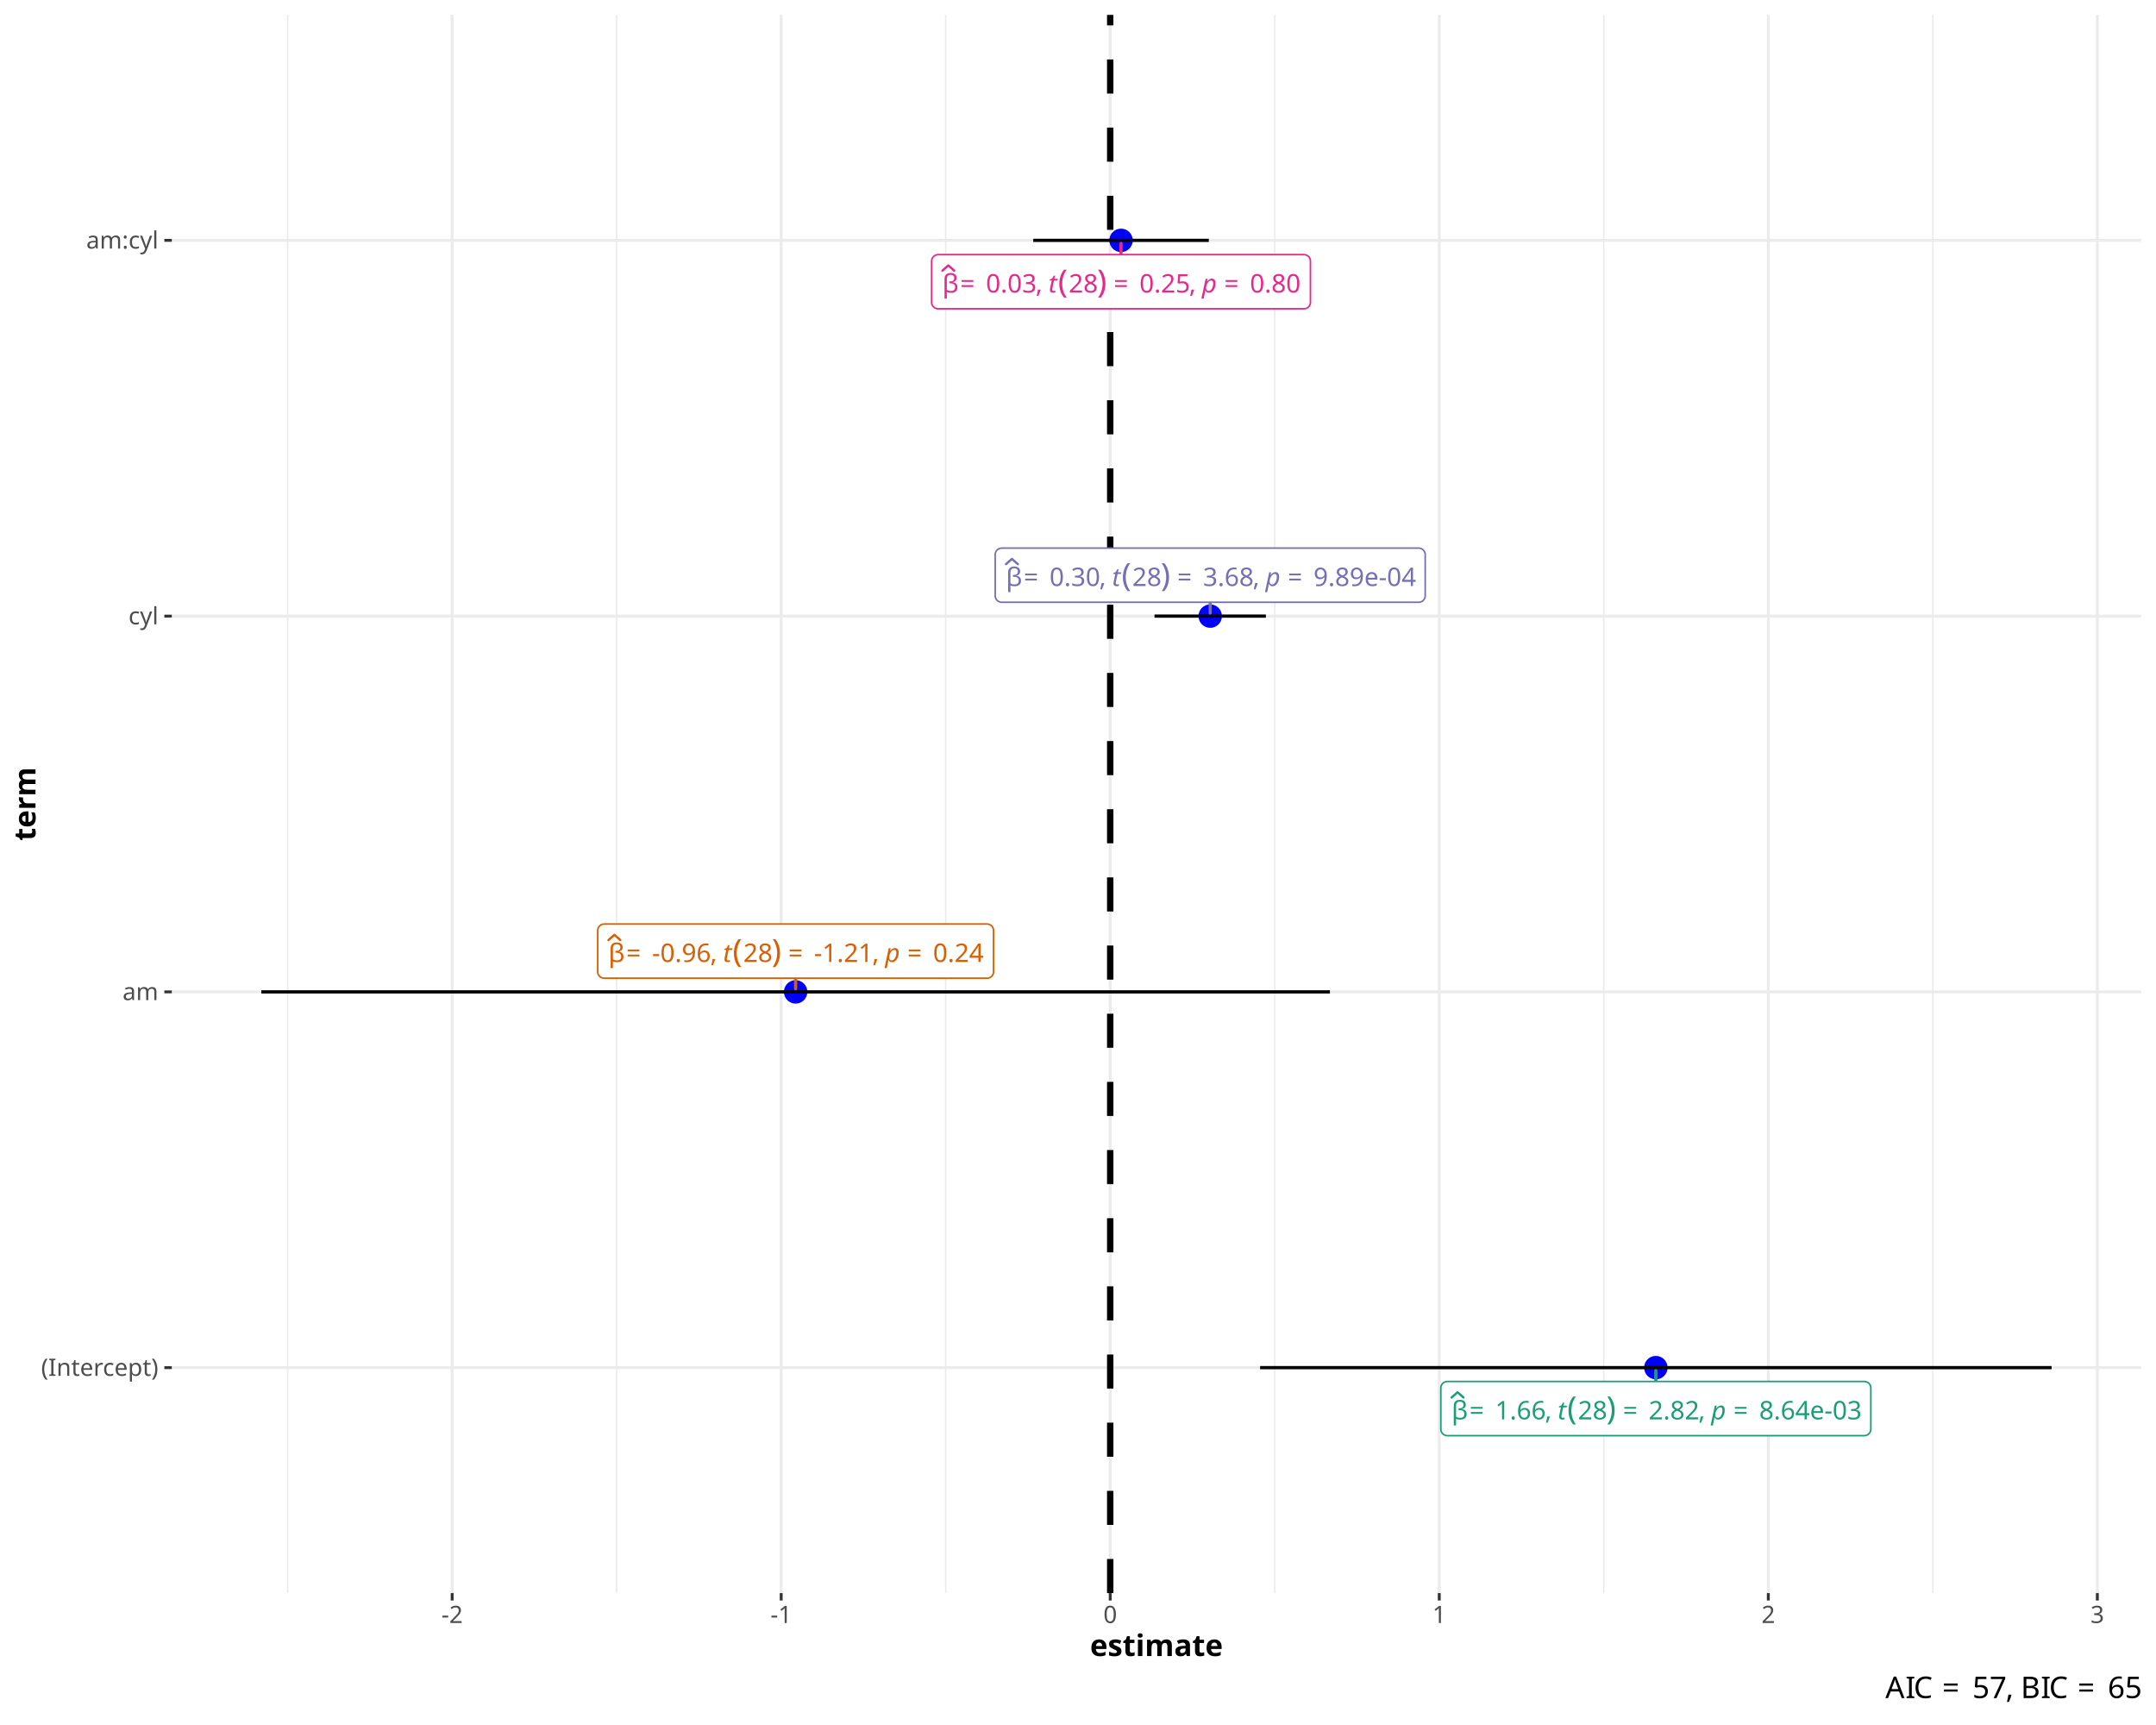
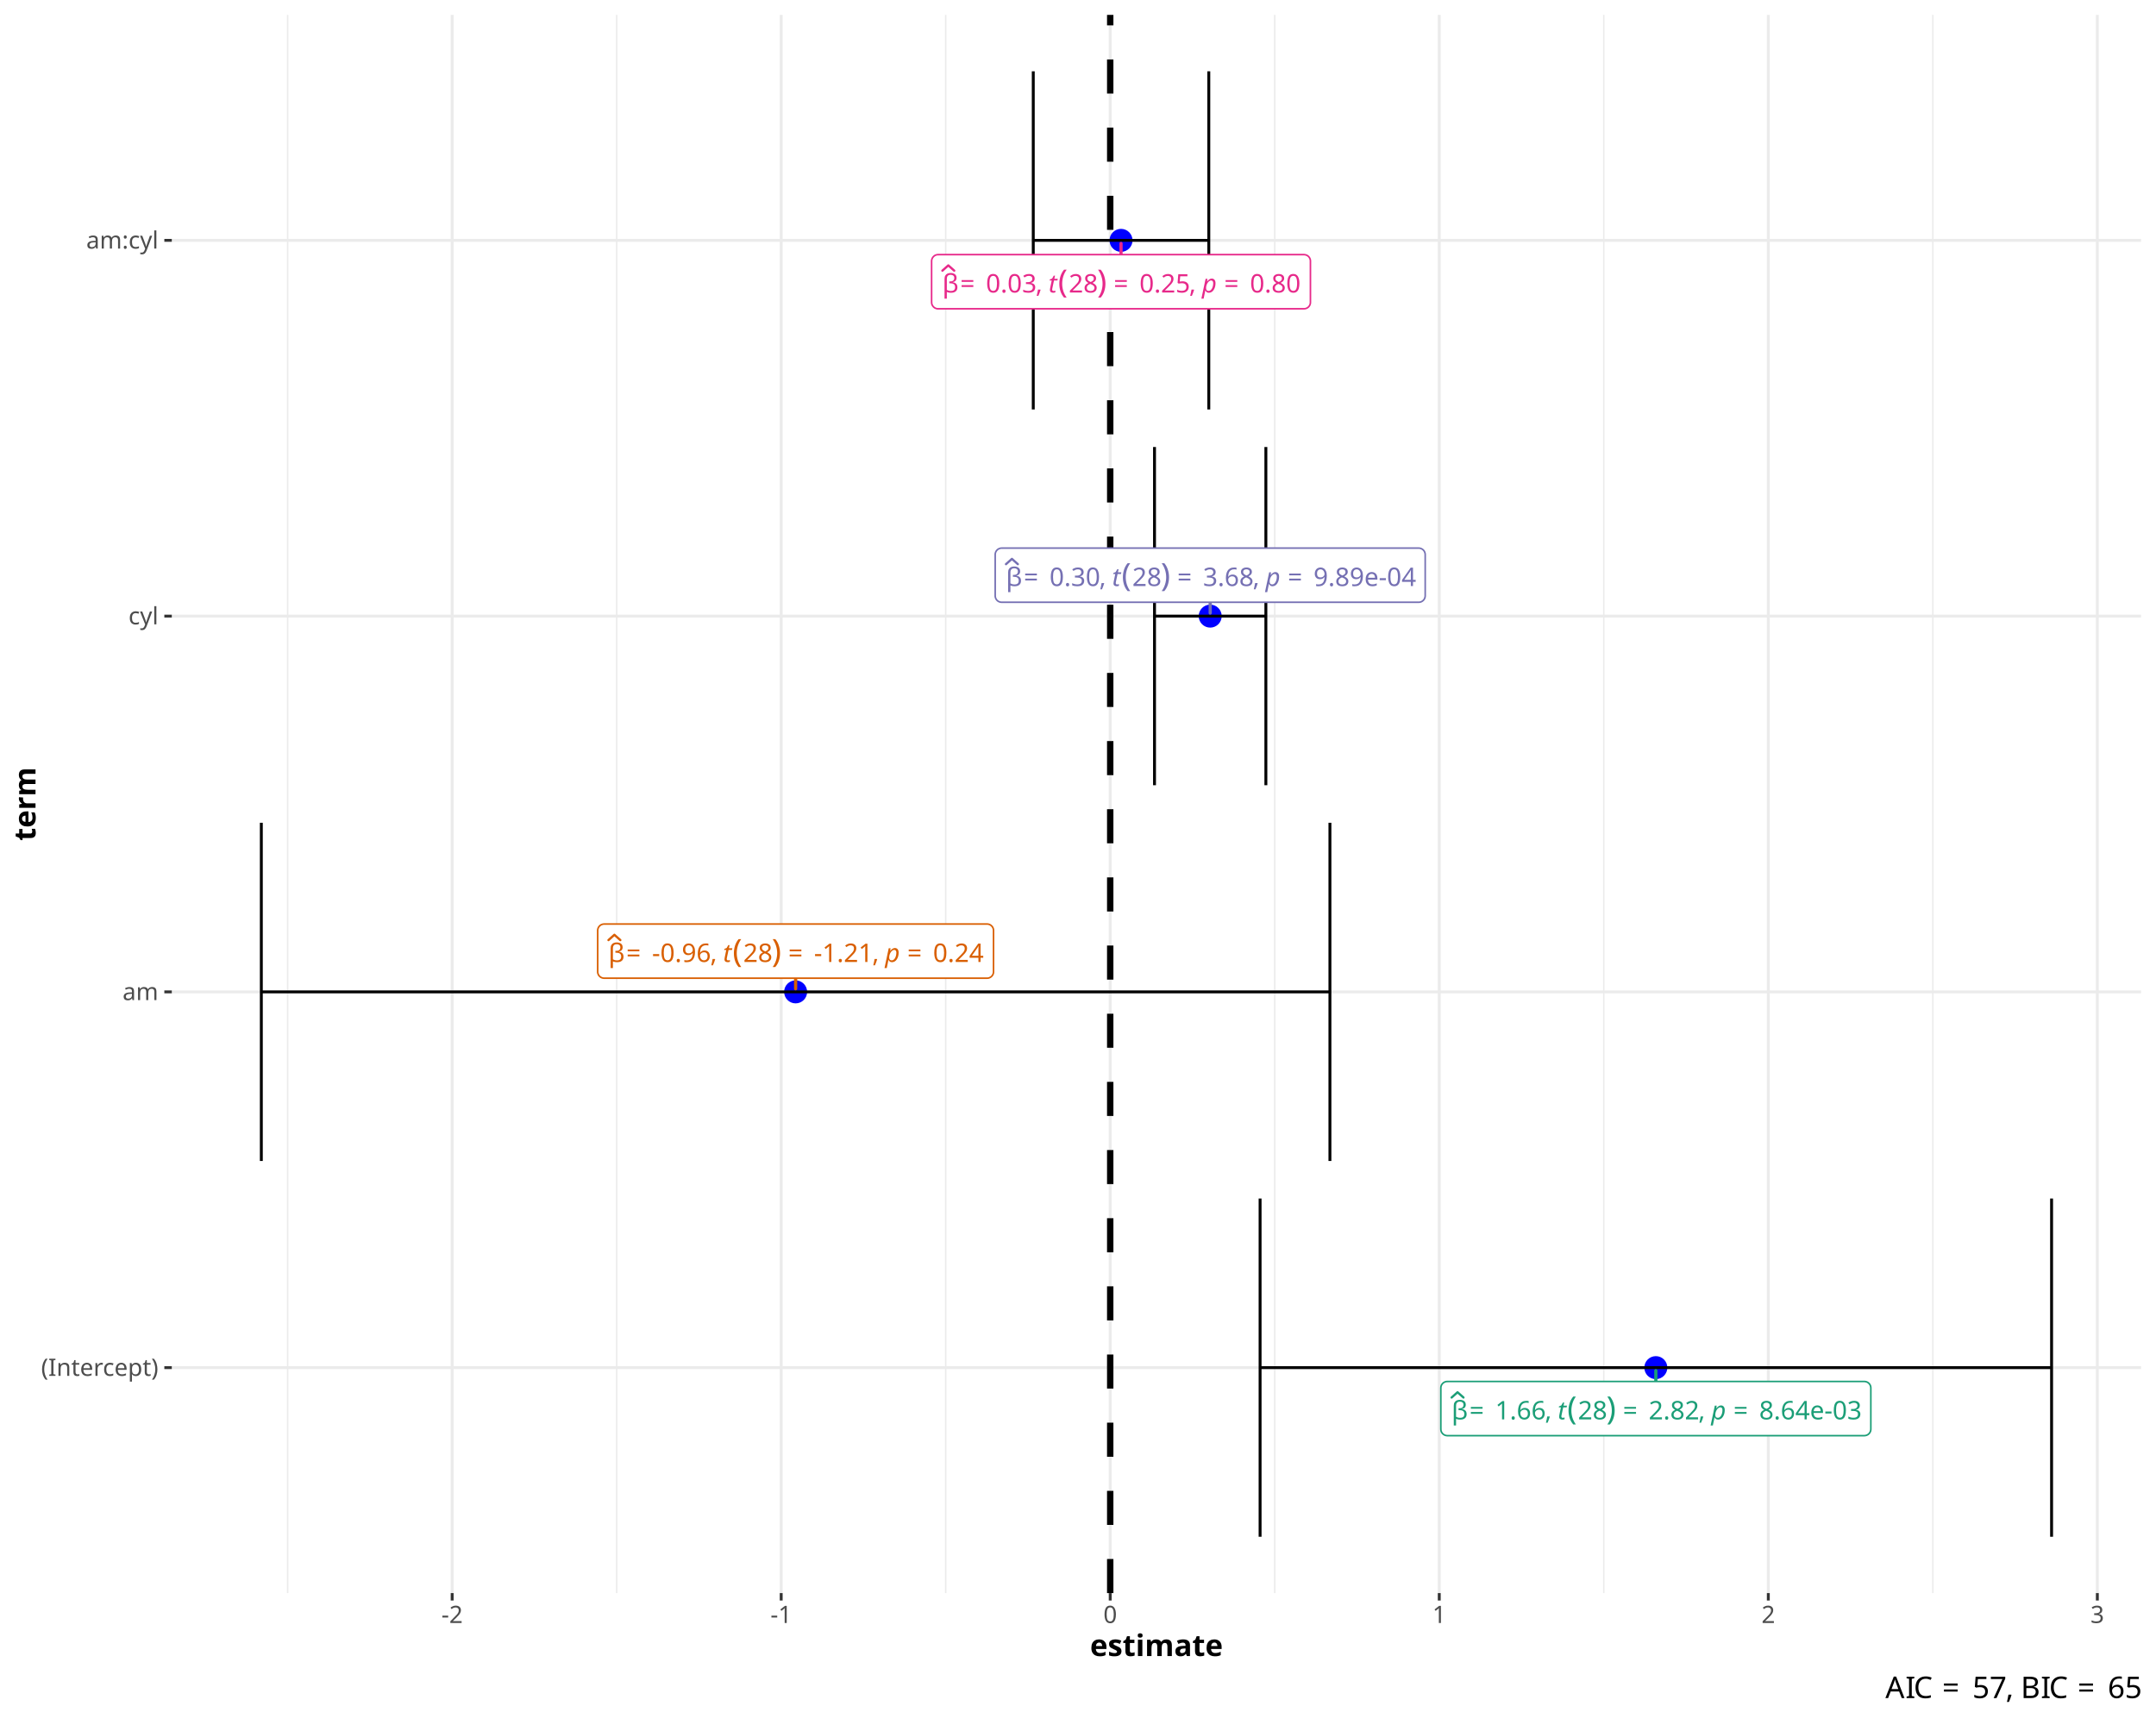
<svg xmlns="http://www.w3.org/2000/svg" class="svglite" data-engine-version="2.0" width="720.00pt" height="576.00pt" viewBox="0 0 720.00 576.00">
  <defs>
    <style type="text/css">
    .svglite line, .svglite polyline, .svglite polygon, .svglite path, .svglite rect, .svglite circle {
      fill: none;
      stroke: #000000;
      stroke-linecap: round;
      stroke-linejoin: round;
      stroke-miterlimit: 10.00;
    }
  </style>
  </defs>
  <rect width="100%" height="100%" style="stroke: none; fill: #FFFFFF;" />
  <defs>
    <clipPath id="cpMC4wMHw3MjAuMDB8MC4wMHw1NzYuMDA=">
      <rect x="0.00" y="0.00" width="720.00" height="576.00" />
    </clipPath>
  </defs>
  <g clip-path="url(#cpMC4wMHw3MjAuMDB8MC4wMHw1NzYuMDA=)">
    <rect x="0" y="0.00" width="720.00" height="576.00" style="stroke-width: 0.97; stroke: #FFFFFF; fill: #FFFFFF;" />
  </g>
  <defs>
    <clipPath id="cpNTcuMzd8NzE1LjAyfDQuOTh8NTMxLjk1">
      <rect x="57.37" y="4.98" width="657.64" height="526.97" />
    </clipPath>
  </defs>
  <g clip-path="url(#cpNTcuMzd8NzE1LjAyfDQuOTh8NTMxLjk1)">
    <rect x="57.37" y="4.98" width="657.64" height="526.97" style="stroke-width: 0.97; stroke: none; fill: #FFFFFF;" />
    <polyline points="96.06,531.95 96.06,4.98 " style="stroke-width: 0.48; stroke: #EBEBEB; stroke-linecap: butt;" />
    <polyline points="205.94,531.95 205.94,4.98 " style="stroke-width: 0.48; stroke: #EBEBEB; stroke-linecap: butt;" />
    <polyline points="315.82,531.95 315.82,4.98 " style="stroke-width: 0.48; stroke: #EBEBEB; stroke-linecap: butt;" />
    <polyline points="425.70,531.95 425.70,4.98 " style="stroke-width: 0.48; stroke: #EBEBEB; stroke-linecap: butt;" />
    <polyline points="535.59,531.95 535.59,4.98 " style="stroke-width: 0.48; stroke: #EBEBEB; stroke-linecap: butt;" />
    <polyline points="645.47,531.95 645.47,4.98 " style="stroke-width: 0.48; stroke: #EBEBEB; stroke-linecap: butt;" />
    <polyline points="57.37,456.67 715.02,456.67 " style="stroke-width: 0.97; stroke: #EBEBEB; stroke-linecap: butt;" />
    <polyline points="57.37,331.20 715.02,331.20 " style="stroke-width: 0.97; stroke: #EBEBEB; stroke-linecap: butt;" />
    <polyline points="57.37,205.73 715.02,205.73 " style="stroke-width: 0.97; stroke: #EBEBEB; stroke-linecap: butt;" />
    <polyline points="57.37,80.26 715.02,80.26 " style="stroke-width: 0.97; stroke: #EBEBEB; stroke-linecap: butt;" />
    <polyline points="151.00,531.95 151.00,4.98 " style="stroke-width: 0.97; stroke: #EBEBEB; stroke-linecap: butt;" />
    <polyline points="260.88,531.95 260.88,4.98 " style="stroke-width: 0.97; stroke: #EBEBEB; stroke-linecap: butt;" />
    <polyline points="370.76,531.95 370.76,4.98 " style="stroke-width: 0.97; stroke: #EBEBEB; stroke-linecap: butt;" />
    <polyline points="480.64,531.95 480.64,4.98 " style="stroke-width: 0.97; stroke: #EBEBEB; stroke-linecap: butt;" />
    <polyline points="590.53,531.95 590.53,4.98 " style="stroke-width: 0.97; stroke: #EBEBEB; stroke-linecap: butt;" />
    <polyline points="700.41,531.95 700.41,4.98 " style="stroke-width: 0.97; stroke: #EBEBEB; stroke-linecap: butt;" />
-     <circle cx="552.97" cy="456.67" r="3.56" style="stroke-width: 0.71; stroke: #0000FF; fill: #0000FF;" />
-     <circle cx="265.70" cy="331.20" r="3.56" style="stroke-width: 0.71; stroke: #0000FF; fill: #0000FF;" />
-     <circle cx="404.15" cy="205.73" r="3.56" style="stroke-width: 0.71; stroke: #0000FF; fill: #0000FF;" />
-     <circle cx="374.37" cy="80.26" r="3.56" style="stroke-width: 0.71; stroke: #0000FF; fill: #0000FF;" />
-     <polyline points="685.13,456.67 685.13,456.67 " style="stroke-width: 1.07; stroke-linecap: butt;" />
-     <polyline points="685.13,456.67 420.81,456.67 " style="stroke-width: 1.07; stroke-linecap: butt;" />
-     <polyline points="420.81,456.67 420.81,456.67 " style="stroke-width: 1.07; stroke-linecap: butt;" />
-     <polyline points="444.13,331.20 444.13,331.20 " style="stroke-width: 1.07; stroke-linecap: butt;" />
-     <polyline points="444.13,331.20 87.27,331.20 " style="stroke-width: 1.07; stroke-linecap: butt;" />
-     <polyline points="87.27,331.20 87.27,331.20 " style="stroke-width: 1.07; stroke-linecap: butt;" />
-     <polyline points="422.74,205.73 422.74,205.73 " style="stroke-width: 1.07; stroke-linecap: butt;" />
-     <polyline points="422.74,205.73 385.55,205.73 " style="stroke-width: 1.07; stroke-linecap: butt;" />
-     <polyline points="385.55,205.73 385.55,205.73 " style="stroke-width: 1.07; stroke-linecap: butt;" />
-     <polyline points="403.68,80.26 403.68,80.26 " style="stroke-width: 1.07; stroke-linecap: butt;" />
-     <polyline points="403.68,80.26 345.06,80.26 " style="stroke-width: 1.07; stroke-linecap: butt;" />
-     <polyline points="345.06,80.26 345.06,80.26 " style="stroke-width: 1.07; stroke-linecap: butt;" />
+     <circle cx="552.97" cy="456.67" r="3.52" style="stroke-width: 0.64; stroke: #0000FF; fill: #0000FF;" />
+     <circle cx="265.70" cy="331.20" r="3.52" style="stroke-width: 0.64; stroke: #0000FF; fill: #0000FF;" />
+     <circle cx="404.15" cy="205.73" r="3.52" style="stroke-width: 0.64; stroke: #0000FF; fill: #0000FF;" />
+     <circle cx="374.37" cy="80.26" r="3.52" style="stroke-width: 0.64; stroke: #0000FF; fill: #0000FF;" />
+     <polyline points="685.13,513.13 685.13,400.21 " style="stroke-width: 0.97; stroke-linecap: butt;" />
+     <polyline points="685.13,456.67 420.81,456.67 " style="stroke-width: 0.97; stroke-linecap: butt;" />
+     <polyline points="420.81,513.13 420.81,400.21 " style="stroke-width: 0.97; stroke-linecap: butt;" />
+     <polyline points="444.13,387.66 444.13,274.74 " style="stroke-width: 0.97; stroke-linecap: butt;" />
+     <polyline points="444.13,331.20 87.27,331.20 " style="stroke-width: 0.97; stroke-linecap: butt;" />
+     <polyline points="87.27,387.66 87.27,274.74 " style="stroke-width: 0.97; stroke-linecap: butt;" />
+     <polyline points="422.74,262.19 422.74,149.27 " style="stroke-width: 0.97; stroke-linecap: butt;" />
+     <polyline points="422.74,205.73 385.55,205.73 " style="stroke-width: 0.97; stroke-linecap: butt;" />
+     <polyline points="385.55,262.19 385.55,149.27 " style="stroke-width: 0.97; stroke-linecap: butt;" />
+     <polyline points="403.68,136.72 403.68,23.80 " style="stroke-width: 0.97; stroke-linecap: butt;" />
+     <polyline points="403.68,80.26 345.06,80.26 " style="stroke-width: 0.97; stroke-linecap: butt;" />
+     <polyline points="345.06,136.72 345.06,23.80 " style="stroke-width: 0.97; stroke-linecap: butt;" />
    <line x1="370.76" y1="531.95" x2="370.76" y2="4.98" style="stroke-width: 2.13; stroke-dasharray: 11.38,11.38; stroke-linecap: butt;" />
    <line x1="552.97" y1="461.29" x2="552.97" y2="457.70" style="stroke-width: 1.07; stroke: #1B9E77;" />
    <line x1="265.70" y1="326.63" x2="265.70" y2="330.16" style="stroke-width: 1.07; stroke: #D95F02;" />
    <line x1="404.15" y1="201.10" x2="404.15" y2="204.69" style="stroke-width: 1.07; stroke: #7570B3;" />
    <line x1="374.37" y1="85.02" x2="374.37" y2="81.30" style="stroke-width: 1.07; stroke: #E7298A;" />
    <polygon points="483.33,479.38 622.61,479.38 622.52,479.38 622.87,479.36 623.21,479.29 623.53,479.17 623.83,479.00 624.10,478.78 624.33,478.52 624.52,478.22 624.66,477.90 624.74,477.57 624.77,477.22 624.77,477.22 624.77,463.45 624.77,463.45 624.74,463.11 624.66,462.77 624.52,462.45 624.33,462.15 624.10,461.89 623.83,461.67 623.53,461.50 623.21,461.38 622.87,461.31 622.61,461.29 483.33,461.29 483.59,461.31 483.24,461.29 482.90,461.34 482.56,461.43 482.25,461.58 481.96,461.78 481.71,462.02 481.50,462.30 481.34,462.60 481.23,462.93 481.18,463.28 481.17,463.45 481.17,477.22 481.18,477.04 481.18,477.39 481.23,477.74 481.34,478.07 481.50,478.37 481.71,478.65 481.96,478.89 482.25,479.09 482.56,479.24 482.90,479.33 483.24,479.38 " style="stroke-width: 0.53; stroke: #1B9E77; fill: #FFFFFF;" />
    <text x="484.77" y="473.95" style="font-size: 8.54px; fill: #1B9E77; font-family: sans;" textLength="3.96px" lengthAdjust="spacingAndGlyphs">β</text>
    <polyline points="484.77,466.65 486.75,464.89 488.73,466.65 " style="stroke-width: 0.75; stroke: #1B9E77;" />
    <text x="490.71" y="473.95" style="font-size: 8.54px; fill: #1B9E77; font-family: sans;" textLength="6.63px" lengthAdjust="spacingAndGlyphs">=</text>
    <text x="499.31" y="473.95" style="font-size: 8.54px; fill: #1B9E77; font-family: sans;" textLength="16.61px" lengthAdjust="spacingAndGlyphs">1.66</text>
    <text x="515.92" y="473.95" style="font-size: 8.54px; fill: #1B9E77; font-family: sans;" textLength="2.14px" lengthAdjust="spacingAndGlyphs">,</text>
    <text x="518.06" y="473.95" style="font-size: 8.54px; fill: #1B9E77; font-family: sans;" textLength="2.14px" lengthAdjust="spacingAndGlyphs"> </text>
    <text x="520.19" y="473.95" style="font-size: 8.54px; font-style: italic; fill: #1B9E77; font-family: sans;" textLength="2.37px" lengthAdjust="spacingAndGlyphs">t</text>
    <text x="523.39" y="473.95" style="font-size: 10.67px; fill: #1B9E77; font-family: sans;" textLength="3.55px" lengthAdjust="spacingAndGlyphs">(</text>
    <text x="526.95" y="473.95" style="font-size: 8.54px; fill: #1B9E77; font-family: sans;" textLength="9.50px" lengthAdjust="spacingAndGlyphs">28</text>
    <text x="536.44" y="473.95" style="font-size: 10.67px; fill: #1B9E77; font-family: sans;" textLength="3.55px" lengthAdjust="spacingAndGlyphs">)</text>
    <text x="541.96" y="473.95" style="font-size: 8.54px; fill: #1B9E77; font-family: sans;" textLength="6.63px" lengthAdjust="spacingAndGlyphs">=</text>
    <text x="550.57" y="473.95" style="font-size: 8.54px; fill: #1B9E77; font-family: sans;" textLength="16.61px" lengthAdjust="spacingAndGlyphs">2.82</text>
    <text x="567.18" y="473.95" style="font-size: 8.54px; fill: #1B9E77; font-family: sans;" textLength="2.14px" lengthAdjust="spacingAndGlyphs">,</text>
    <text x="569.32" y="473.95" style="font-size: 8.54px; fill: #1B9E77; font-family: sans;" textLength="2.14px" lengthAdjust="spacingAndGlyphs"> </text>
    <text x="571.45" y="473.95" style="font-size: 8.54px; font-style: italic; fill: #1B9E77; font-family: sans;" textLength="4.75px" lengthAdjust="spacingAndGlyphs">p</text>
    <text x="578.87" y="473.95" style="font-size: 8.54px; fill: #1B9E77; font-family: sans;" textLength="6.63px" lengthAdjust="spacingAndGlyphs">=</text>
    <text x="587.47" y="473.95" style="font-size: 8.54px; fill: #1B9E77; font-family: sans;" textLength="33.70px" lengthAdjust="spacingAndGlyphs">8.64e-03</text>
    <polygon points="201.76,326.63 329.63,326.63 329.55,326.63 329.90,326.62 330.24,326.55 330.56,326.42 330.86,326.25 331.13,326.03 331.36,325.77 331.55,325.48 331.68,325.16 331.77,324.82 331.79,324.47 331.79,324.47 331.79,310.70 331.79,310.70 331.77,310.36 331.68,310.02 331.55,309.70 331.36,309.41 331.13,309.15 330.86,308.93 330.56,308.75 330.24,308.63 329.90,308.56 329.63,308.54 201.76,308.54 202.02,308.56 201.67,308.55 201.33,308.59 200.99,308.69 200.68,308.83 200.39,309.03 200.14,309.27 199.93,309.55 199.77,309.86 199.66,310.19 199.60,310.53 199.60,310.70 199.60,324.47 199.60,324.30 199.60,324.65 199.66,324.99 199.77,325.32 199.93,325.63 200.14,325.90 200.39,326.14 200.68,326.34 200.99,326.49 201.33,326.59 201.67,326.63 " style="stroke-width: 0.53; stroke: #D95F02; fill: #FFFFFF;" />
    <text x="203.20" y="321.21" style="font-size: 8.54px; fill: #D95F02; font-family: sans;" textLength="3.96px" lengthAdjust="spacingAndGlyphs">β</text>
    <polyline points="203.20,313.91 205.18,312.14 207.16,313.91 " style="stroke-width: 0.75; stroke: #D95F02;" />
    <text x="209.13" y="321.21" style="font-size: 8.54px; fill: #D95F02; font-family: sans;" textLength="6.63px" lengthAdjust="spacingAndGlyphs">=</text>
    <text x="217.74" y="321.21" style="font-size: 8.54px; fill: #D95F02; font-family: sans;" textLength="19.46px" lengthAdjust="spacingAndGlyphs">-0.96</text>
    <text x="237.19" y="321.21" style="font-size: 8.54px; fill: #D95F02; font-family: sans;" textLength="2.14px" lengthAdjust="spacingAndGlyphs">,</text>
    <text x="239.33" y="321.21" style="font-size: 8.54px; fill: #D95F02; font-family: sans;" textLength="2.14px" lengthAdjust="spacingAndGlyphs"> </text>
    <text x="241.46" y="321.21" style="font-size: 8.54px; font-style: italic; fill: #D95F02; font-family: sans;" textLength="2.37px" lengthAdjust="spacingAndGlyphs">t</text>
    <text x="244.66" y="321.21" style="font-size: 10.67px; fill: #D95F02; font-family: sans;" textLength="3.55px" lengthAdjust="spacingAndGlyphs">(</text>
    <text x="248.22" y="321.21" style="font-size: 8.54px; fill: #D95F02; font-family: sans;" textLength="9.50px" lengthAdjust="spacingAndGlyphs">28</text>
    <text x="257.71" y="321.21" style="font-size: 10.67px; fill: #D95F02; font-family: sans;" textLength="3.55px" lengthAdjust="spacingAndGlyphs">)</text>
    <text x="263.23" y="321.21" style="font-size: 8.54px; fill: #D95F02; font-family: sans;" textLength="6.63px" lengthAdjust="spacingAndGlyphs">=</text>
    <text x="271.84" y="321.21" style="font-size: 8.54px; fill: #D95F02; font-family: sans;" textLength="19.46px" lengthAdjust="spacingAndGlyphs">-1.21</text>
    <text x="291.29" y="321.21" style="font-size: 8.54px; fill: #D95F02; font-family: sans;" textLength="2.14px" lengthAdjust="spacingAndGlyphs">,</text>
    <text x="293.43" y="321.21" style="font-size: 8.54px; fill: #D95F02; font-family: sans;" textLength="2.14px" lengthAdjust="spacingAndGlyphs"> </text>
    <text x="295.57" y="321.21" style="font-size: 8.54px; font-style: italic; fill: #D95F02; font-family: sans;" textLength="4.75px" lengthAdjust="spacingAndGlyphs">p</text>
    <text x="302.98" y="321.21" style="font-size: 8.54px; fill: #D95F02; font-family: sans;" textLength="6.63px" lengthAdjust="spacingAndGlyphs">=</text>
    <text x="311.58" y="321.21" style="font-size: 8.54px; fill: #D95F02; font-family: sans;" textLength="16.61px" lengthAdjust="spacingAndGlyphs">0.24</text>
    <polygon points="334.51,201.10 473.79,201.10 473.70,201.10 474.05,201.09 474.39,201.02 474.71,200.90 475.01,200.72 475.28,200.50 475.51,200.24 475.70,199.95 475.83,199.63 475.92,199.29 475.95,198.94 475.95,198.94 475.95,185.18 475.95,185.18 475.92,184.83 475.83,184.49 475.70,184.17 475.51,183.88 475.28,183.62 475.01,183.40 474.71,183.23 474.39,183.10 474.05,183.03 473.79,183.02 334.51,183.02 334.77,183.03 334.42,183.02 334.08,183.06 333.74,183.16 333.43,183.31 333.14,183.50 332.89,183.75 332.68,184.02 332.52,184.33 332.41,184.66 332.35,185.00 332.35,185.18 332.35,198.94 332.35,198.77 332.35,199.12 332.41,199.46 332.52,199.79 332.68,200.10 332.89,200.38 333.14,200.62 333.43,200.82 333.74,200.96 334.08,201.06 334.42,201.10 " style="stroke-width: 0.53; stroke: #7570B3; fill: #FFFFFF;" />
    <text x="335.95" y="195.68" style="font-size: 8.54px; fill: #7570B3; font-family: sans;" textLength="3.96px" lengthAdjust="spacingAndGlyphs">β</text>
    <polyline points="335.95,188.38 337.93,186.62 339.91,188.38 " style="stroke-width: 0.75; stroke: #7570B3;" />
    <text x="341.88" y="195.68" style="font-size: 8.54px; fill: #7570B3; font-family: sans;" textLength="6.63px" lengthAdjust="spacingAndGlyphs">=</text>
    <text x="350.49" y="195.68" style="font-size: 8.54px; fill: #7570B3; font-family: sans;" textLength="16.61px" lengthAdjust="spacingAndGlyphs">0.30</text>
    <text x="367.10" y="195.68" style="font-size: 8.54px; fill: #7570B3; font-family: sans;" textLength="2.14px" lengthAdjust="spacingAndGlyphs">,</text>
    <text x="369.24" y="195.68" style="font-size: 8.54px; fill: #7570B3; font-family: sans;" textLength="2.14px" lengthAdjust="spacingAndGlyphs"> </text>
    <text x="371.37" y="195.68" style="font-size: 8.54px; font-style: italic; fill: #7570B3; font-family: sans;" textLength="2.37px" lengthAdjust="spacingAndGlyphs">t</text>
    <text x="374.57" y="195.68" style="font-size: 10.67px; fill: #7570B3; font-family: sans;" textLength="3.55px" lengthAdjust="spacingAndGlyphs">(</text>
    <text x="378.12" y="195.68" style="font-size: 8.54px; fill: #7570B3; font-family: sans;" textLength="9.50px" lengthAdjust="spacingAndGlyphs">28</text>
    <text x="387.62" y="195.68" style="font-size: 10.67px; fill: #7570B3; font-family: sans;" textLength="3.55px" lengthAdjust="spacingAndGlyphs">)</text>
    <text x="393.14" y="195.68" style="font-size: 8.54px; fill: #7570B3; font-family: sans;" textLength="6.63px" lengthAdjust="spacingAndGlyphs">=</text>
    <text x="401.75" y="195.68" style="font-size: 8.54px; fill: #7570B3; font-family: sans;" textLength="16.61px" lengthAdjust="spacingAndGlyphs">3.68</text>
    <text x="418.36" y="195.68" style="font-size: 8.54px; fill: #7570B3; font-family: sans;" textLength="2.14px" lengthAdjust="spacingAndGlyphs">,</text>
    <text x="420.49" y="195.68" style="font-size: 8.54px; fill: #7570B3; font-family: sans;" textLength="2.14px" lengthAdjust="spacingAndGlyphs"> </text>
    <text x="422.63" y="195.68" style="font-size: 8.54px; font-style: italic; fill: #7570B3; font-family: sans;" textLength="4.75px" lengthAdjust="spacingAndGlyphs">p</text>
    <text x="430.04" y="195.68" style="font-size: 8.54px; fill: #7570B3; font-family: sans;" textLength="6.63px" lengthAdjust="spacingAndGlyphs">=</text>
    <text x="438.65" y="195.68" style="font-size: 8.54px; fill: #7570B3; font-family: sans;" textLength="33.70px" lengthAdjust="spacingAndGlyphs">9.89e-04</text>
    <polygon points="313.27,103.11 435.46,103.11 435.38,103.11 435.72,103.09 436.07,103.02 436.39,102.90 436.69,102.73 436.96,102.51 437.19,102.25 437.38,101.95 437.51,101.63 437.60,101.30 437.62,100.95 437.62,100.95 437.62,87.18 437.62,87.18 437.60,86.84 437.51,86.50 437.38,86.18 437.19,85.88 436.96,85.62 436.69,85.40 436.39,85.23 436.07,85.11 435.72,85.04 435.46,85.02 313.27,85.02 313.53,85.04 313.18,85.02 312.84,85.07 312.51,85.16 312.19,85.31 311.91,85.51 311.66,85.75 311.45,86.03 311.28,86.34 311.17,86.66 311.12,87.01 311.11,87.18 311.11,100.95 311.12,100.77 311.12,101.12 311.17,101.47 311.28,101.80 311.45,102.10 311.66,102.38 311.91,102.62 312.19,102.82 312.51,102.97 312.84,103.07 313.18,103.11 " style="stroke-width: 0.53; stroke: #E7298A; fill: #FFFFFF;" />
    <text x="314.71" y="97.68" style="font-size: 8.54px; fill: #E7298A; font-family: sans;" textLength="3.96px" lengthAdjust="spacingAndGlyphs">β</text>
    <polyline points="314.71,90.38 316.69,88.62 318.67,90.38 " style="stroke-width: 0.75; stroke: #E7298A;" />
    <text x="320.65" y="97.68" style="font-size: 8.54px; fill: #E7298A; font-family: sans;" textLength="6.63px" lengthAdjust="spacingAndGlyphs">=</text>
    <text x="329.25" y="97.68" style="font-size: 8.54px; fill: #E7298A; font-family: sans;" textLength="16.61px" lengthAdjust="spacingAndGlyphs">0.03</text>
    <text x="345.86" y="97.68" style="font-size: 8.54px; fill: #E7298A; font-family: sans;" textLength="2.14px" lengthAdjust="spacingAndGlyphs">,</text>
    <text x="348.00" y="97.68" style="font-size: 8.54px; fill: #E7298A; font-family: sans;" textLength="2.14px" lengthAdjust="spacingAndGlyphs"> </text>
    <text x="350.14" y="97.68" style="font-size: 8.54px; font-style: italic; fill: #E7298A; font-family: sans;" textLength="2.37px" lengthAdjust="spacingAndGlyphs">t</text>
    <text x="353.34" y="97.68" style="font-size: 10.67px; fill: #E7298A; font-family: sans;" textLength="3.55px" lengthAdjust="spacingAndGlyphs">(</text>
    <text x="356.89" y="97.68" style="font-size: 8.54px; fill: #E7298A; font-family: sans;" textLength="9.50px" lengthAdjust="spacingAndGlyphs">28</text>
    <text x="366.38" y="97.68" style="font-size: 10.67px; fill: #E7298A; font-family: sans;" textLength="3.55px" lengthAdjust="spacingAndGlyphs">)</text>
    <text x="371.91" y="97.68" style="font-size: 8.54px; fill: #E7298A; font-family: sans;" textLength="6.63px" lengthAdjust="spacingAndGlyphs">=</text>
    <text x="380.51" y="97.68" style="font-size: 8.54px; fill: #E7298A; font-family: sans;" textLength="16.61px" lengthAdjust="spacingAndGlyphs">0.25</text>
    <text x="397.12" y="97.68" style="font-size: 8.54px; fill: #E7298A; font-family: sans;" textLength="2.14px" lengthAdjust="spacingAndGlyphs">,</text>
    <text x="399.26" y="97.68" style="font-size: 8.54px; fill: #E7298A; font-family: sans;" textLength="2.14px" lengthAdjust="spacingAndGlyphs"> </text>
    <text x="401.39" y="97.68" style="font-size: 8.54px; font-style: italic; fill: #E7298A; font-family: sans;" textLength="4.75px" lengthAdjust="spacingAndGlyphs">p</text>
    <text x="408.81" y="97.68" style="font-size: 8.54px; fill: #E7298A; font-family: sans;" textLength="6.63px" lengthAdjust="spacingAndGlyphs">=</text>
    <text x="417.41" y="97.68" style="font-size: 8.54px; fill: #E7298A; font-family: sans;" textLength="16.61px" lengthAdjust="spacingAndGlyphs">0.80</text>
  </g>
  <g clip-path="url(#cpMC4wMHw3MjAuMDB8MC4wMHw1NzYuMDA=)">
    <text x="52.89" y="459.42" text-anchor="end" style="font-size: 8.00px; fill: #4D4D4D; font-family: sans;" textLength="36.46px" lengthAdjust="spacingAndGlyphs">(Intercept)</text>
    <text x="52.89" y="333.95" text-anchor="end" style="font-size: 8.00px; fill: #4D4D4D; font-family: sans;" textLength="11.12px" lengthAdjust="spacingAndGlyphs">am</text>
    <text x="52.89" y="208.48" text-anchor="end" style="font-size: 8.00px; fill: #4D4D4D; font-family: sans;" textLength="9.78px" lengthAdjust="spacingAndGlyphs">cyl</text>
    <text x="52.89" y="83.01" text-anchor="end" style="font-size: 8.00px; fill: #4D4D4D; font-family: sans;" textLength="23.12px" lengthAdjust="spacingAndGlyphs">am:cyl</text>
    <polyline points="54.88,456.67 57.37,456.67 " style="stroke-width: 0.97; stroke: #333333; stroke-linecap: butt;" />
    <polyline points="54.88,331.20 57.37,331.20 " style="stroke-width: 0.97; stroke: #333333; stroke-linecap: butt;" />
    <polyline points="54.88,205.73 57.37,205.73 " style="stroke-width: 0.97; stroke: #333333; stroke-linecap: butt;" />
    <polyline points="54.88,80.26 57.37,80.26 " style="stroke-width: 0.97; stroke: #333333; stroke-linecap: butt;" />
    <polyline points="151.00,534.44 151.00,531.95 " style="stroke-width: 0.97; stroke: #333333; stroke-linecap: butt;" />
    <polyline points="260.88,534.44 260.88,531.95 " style="stroke-width: 0.97; stroke: #333333; stroke-linecap: butt;" />
    <polyline points="370.76,534.44 370.76,531.95 " style="stroke-width: 0.97; stroke: #333333; stroke-linecap: butt;" />
    <polyline points="480.64,534.44 480.64,531.95 " style="stroke-width: 0.97; stroke: #333333; stroke-linecap: butt;" />
    <polyline points="590.53,534.44 590.53,531.95 " style="stroke-width: 0.97; stroke: #333333; stroke-linecap: butt;" />
    <polyline points="700.41,534.44 700.41,531.95 " style="stroke-width: 0.97; stroke: #333333; stroke-linecap: butt;" />
    <text x="151.00" y="541.94" text-anchor="middle" style="font-size: 8.00px; fill: #4D4D4D; font-family: sans;" textLength="7.11px" lengthAdjust="spacingAndGlyphs">-2</text>
    <text x="260.88" y="541.94" text-anchor="middle" style="font-size: 8.00px; fill: #4D4D4D; font-family: sans;" textLength="7.11px" lengthAdjust="spacingAndGlyphs">-1</text>
    <text x="370.76" y="541.94" text-anchor="middle" style="font-size: 8.00px; fill: #4D4D4D; font-family: sans;" textLength="4.45px" lengthAdjust="spacingAndGlyphs">0</text>
    <text x="480.64" y="541.94" text-anchor="middle" style="font-size: 8.00px; fill: #4D4D4D; font-family: sans;" textLength="4.45px" lengthAdjust="spacingAndGlyphs">1</text>
    <text x="590.53" y="541.94" text-anchor="middle" style="font-size: 8.00px; fill: #4D4D4D; font-family: sans;" textLength="4.45px" lengthAdjust="spacingAndGlyphs">2</text>
    <text x="700.41" y="541.94" text-anchor="middle" style="font-size: 8.00px; fill: #4D4D4D; font-family: sans;" textLength="4.45px" lengthAdjust="spacingAndGlyphs">3</text>
    <text x="386.20" y="552.97" text-anchor="middle" style="font-size: 10.00px; font-weight: bold; font-family: sans;" textLength="37.80px" lengthAdjust="spacingAndGlyphs">estimate</text>
    <text transform="translate(11.86,268.46) rotate(-90)" text-anchor="middle" style="font-size: 10.00px; font-weight: bold; font-family: sans;" textLength="20.00px" lengthAdjust="spacingAndGlyphs">term</text>
    <text x="629.63" y="567.01" style="font-size: 10.00px; font-family: sans;" textLength="6.67px" lengthAdjust="spacingAndGlyphs">A</text>
    <text x="636.30" y="567.01" style="font-size: 10.00px; font-family: sans;" textLength="2.78px" lengthAdjust="spacingAndGlyphs">I</text>
    <text x="639.08" y="567.01" style="font-size: 10.00px; font-family: sans;" textLength="7.22px" lengthAdjust="spacingAndGlyphs">C</text>
    <text x="648.62" y="567.01" style="font-size: 10.00px; font-family: sans;" textLength="7.76px" lengthAdjust="spacingAndGlyphs">=</text>
    <text x="658.70" y="567.01" style="font-size: 10.00px; font-family: sans;" textLength="11.12px" lengthAdjust="spacingAndGlyphs">57</text>
    <text x="669.82" y="567.01" style="font-size: 10.00px; font-family: sans;" textLength="2.50px" lengthAdjust="spacingAndGlyphs">,</text>
    <text x="672.32" y="567.01" style="font-size: 10.00px; font-family: sans;" textLength="2.50px" lengthAdjust="spacingAndGlyphs"> </text>
    <text x="674.83" y="567.01" style="font-size: 10.00px; font-family: sans;" textLength="6.67px" lengthAdjust="spacingAndGlyphs">B</text>
    <text x="681.50" y="567.01" style="font-size: 10.00px; font-family: sans;" textLength="2.78px" lengthAdjust="spacingAndGlyphs">I</text>
    <text x="684.28" y="567.01" style="font-size: 10.00px; font-family: sans;" textLength="7.22px" lengthAdjust="spacingAndGlyphs">C</text>
    <text x="693.82" y="567.01" style="font-size: 10.00px; font-family: sans;" textLength="7.76px" lengthAdjust="spacingAndGlyphs">=</text>
    <text x="703.89" y="567.01" style="font-size: 10.00px; font-family: sans;" textLength="11.12px" lengthAdjust="spacingAndGlyphs">65</text>
  </g>
</svg>
